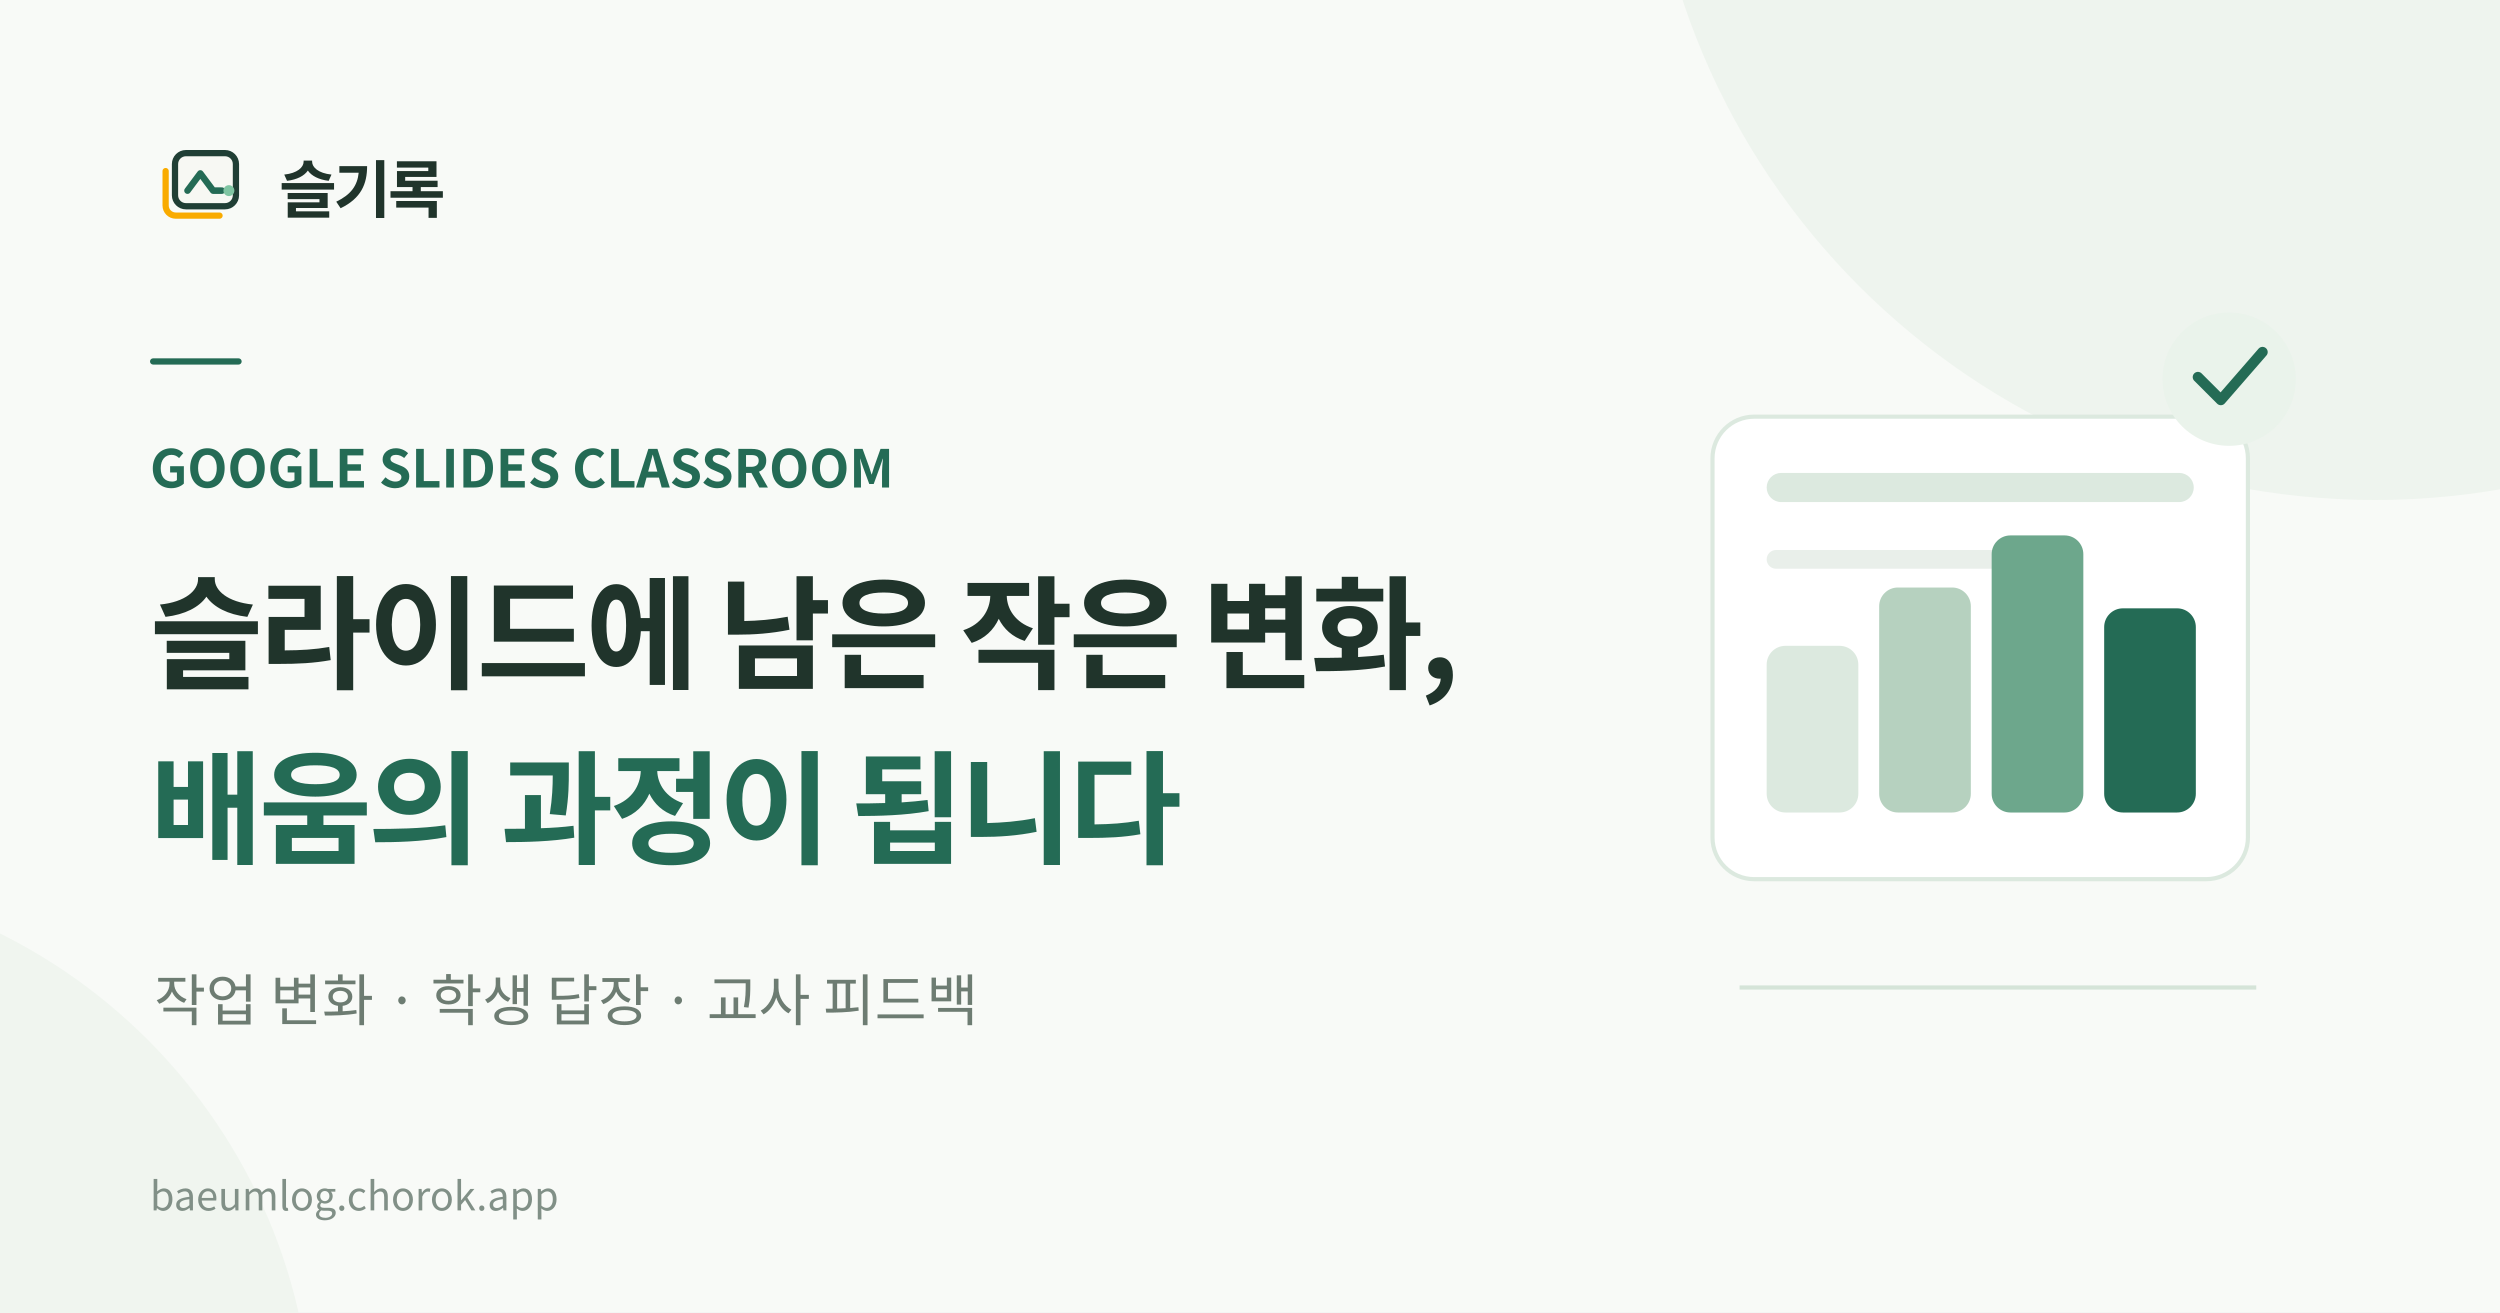
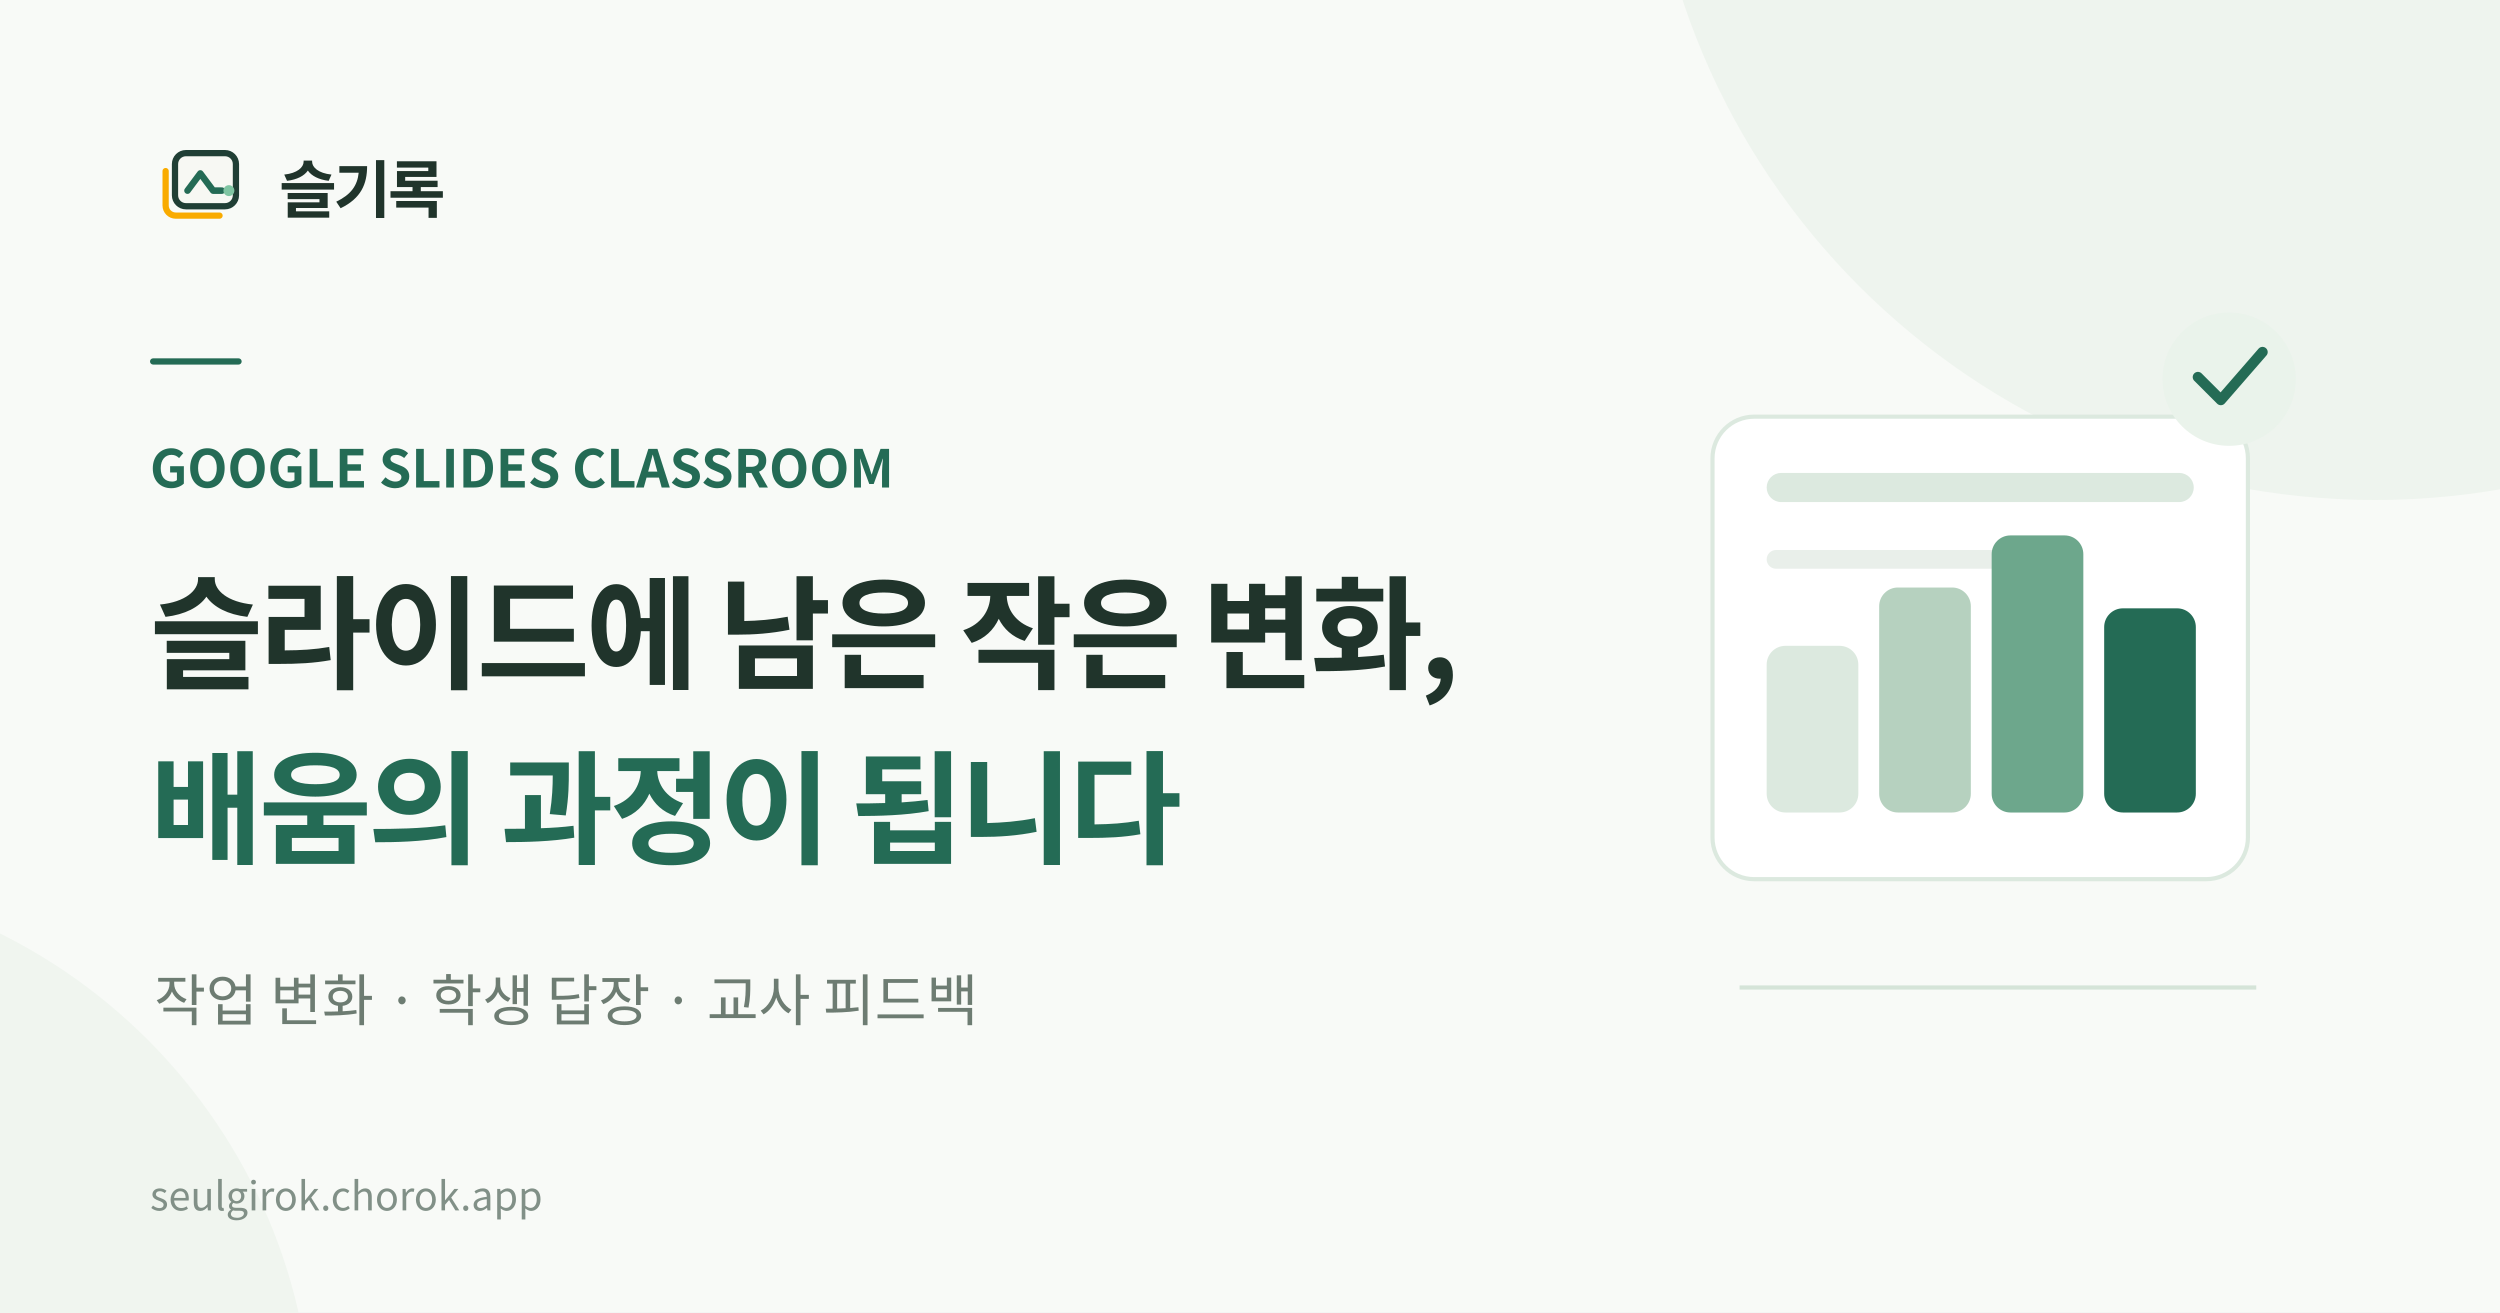
<svg xmlns="http://www.w3.org/2000/svg" width="1200" height="630" viewBox="0 0 1200 630">
  <rect width="1200" height="630" fill="#f8faf7" />
  <circle cx="1140" cy="-110" r="350" fill="#eef4ee" />
  <circle cx="-120" cy="690" r="270" fill="#f0f5ef" />
  <g transform="translate(72 66)">
    <svg width="48" height="48" viewBox="0 0 64 64" fill="none">
      <path d="M10 21.5v22A6.5 6.5 0 0 0 16.5 50h28" stroke="#F9AB00" stroke-width="4" stroke-linecap="round" />
      <rect x="16" y="10" width="39" height="34" rx="7" fill="#F7F8F3" stroke="#203F35" stroke-width="4" />
      <path d="m24 34 8.2-11 8.2 11H46" stroke="#246B55" stroke-width="4.2" stroke-linecap="round" stroke-linejoin="round" />
      <circle cx="50.5" cy="34" r="3.5" fill="#7FC5A2" />
    </svg>
    <text x="62" y="36" fill="#20342b" font-family="Malgun Gothic, Noto Sans CJK KR, sans-serif" font-size="30" font-weight="700" letter-spacing="-1.5">슬기록</text>
  </g>
  <rect x="72" y="172" width="44" height="3" rx="1.5" fill="#246b55" />
  <text x="72" y="234" fill="#246b55" font-family="Malgun Gothic, Noto Sans CJK KR, sans-serif" font-size="25" font-weight="700">GOOGLE SLIDES CLASSROOM</text>
  <text x="72" y="326" fill="#20342b" font-family="Malgun Gothic, Noto Sans CJK KR, sans-serif" font-size="59" font-weight="700" letter-spacing="-2">슬라이드에 남은 작은 변화,</text>
  <text x="72" y="410" fill="#246b55" font-family="Malgun Gothic, Noto Sans CJK KR, sans-serif" font-size="59" font-weight="700" letter-spacing="-2">배움의 과정이 됩니다</text>
  <text x="74" y="490" fill="#6d7c72" font-family="Malgun Gothic, Noto Sans CJK KR, sans-serif" font-size="27">작업 변화 · 학생 답장 · 교사 피드백</text>
  <path d="M835 474h248" stroke="#d5e4d8" stroke-width="2" />
  <rect x="822" y="200" width="257" height="222" rx="20" fill="#ffffff" stroke="#dce9df" stroke-width="2" />
  <rect x="848" y="227" width="205" height="14" rx="7" fill="#dce9df" />
  <rect x="848" y="264" width="130" height="9" rx="4.5" fill="#e9efea" />
  <rect x="848" y="310" width="44" height="80" rx="9" fill="#dce9df" />
  <rect x="902" y="282" width="44" height="108" rx="9" fill="#b6d1bf" />
  <rect x="956" y="257" width="44" height="133" rx="9" fill="#6da78c" />
  <rect x="1010" y="292" width="44" height="98" rx="9" fill="#246b55" />
  <circle cx="1070" cy="182" r="32" fill="#eaf3eb" />
  <path d="m1055 181 11 11 20-23" fill="none" stroke="#246b55" stroke-width="5" stroke-linecap="round" stroke-linejoin="round" />
-   <text x="72" y="581" fill="#819087" font-family="Malgun Gothic, Noto Sans CJK KR, sans-serif" font-size="19">baeumlog.chorok.app</text>
+   <text x="72" y="581" fill="#819087" font-family="Malgun Gothic, Noto Sans CJK KR, sans-serif" font-size="19">seulgirok.chorok.app</text>
</svg>
